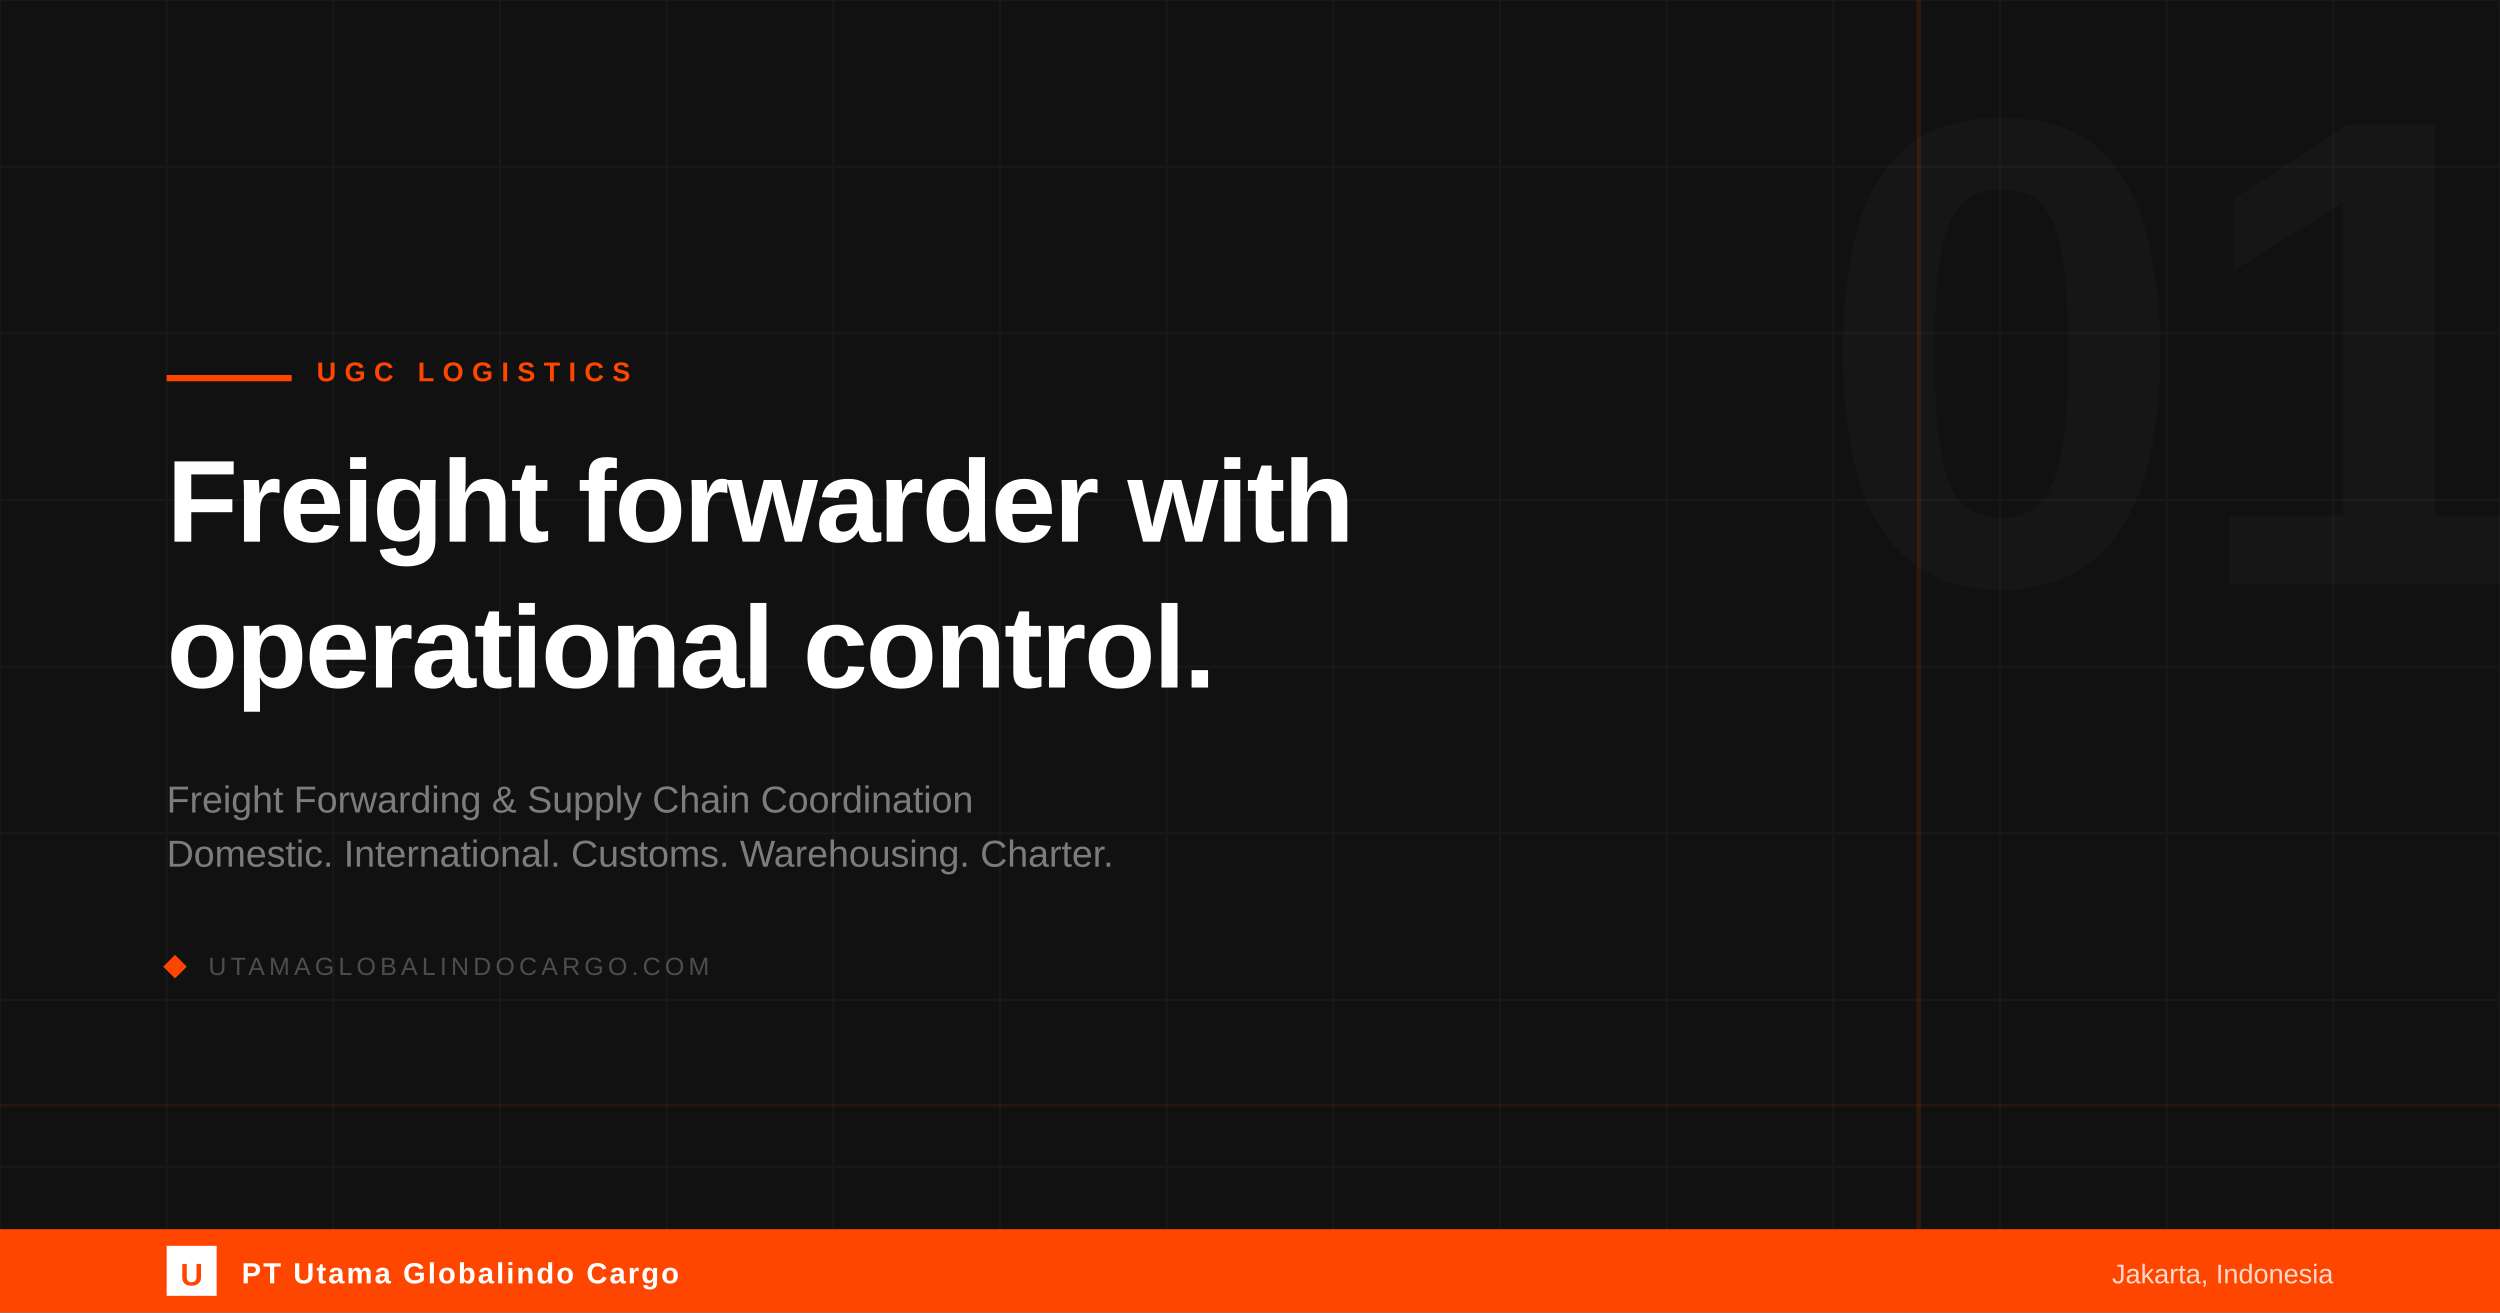
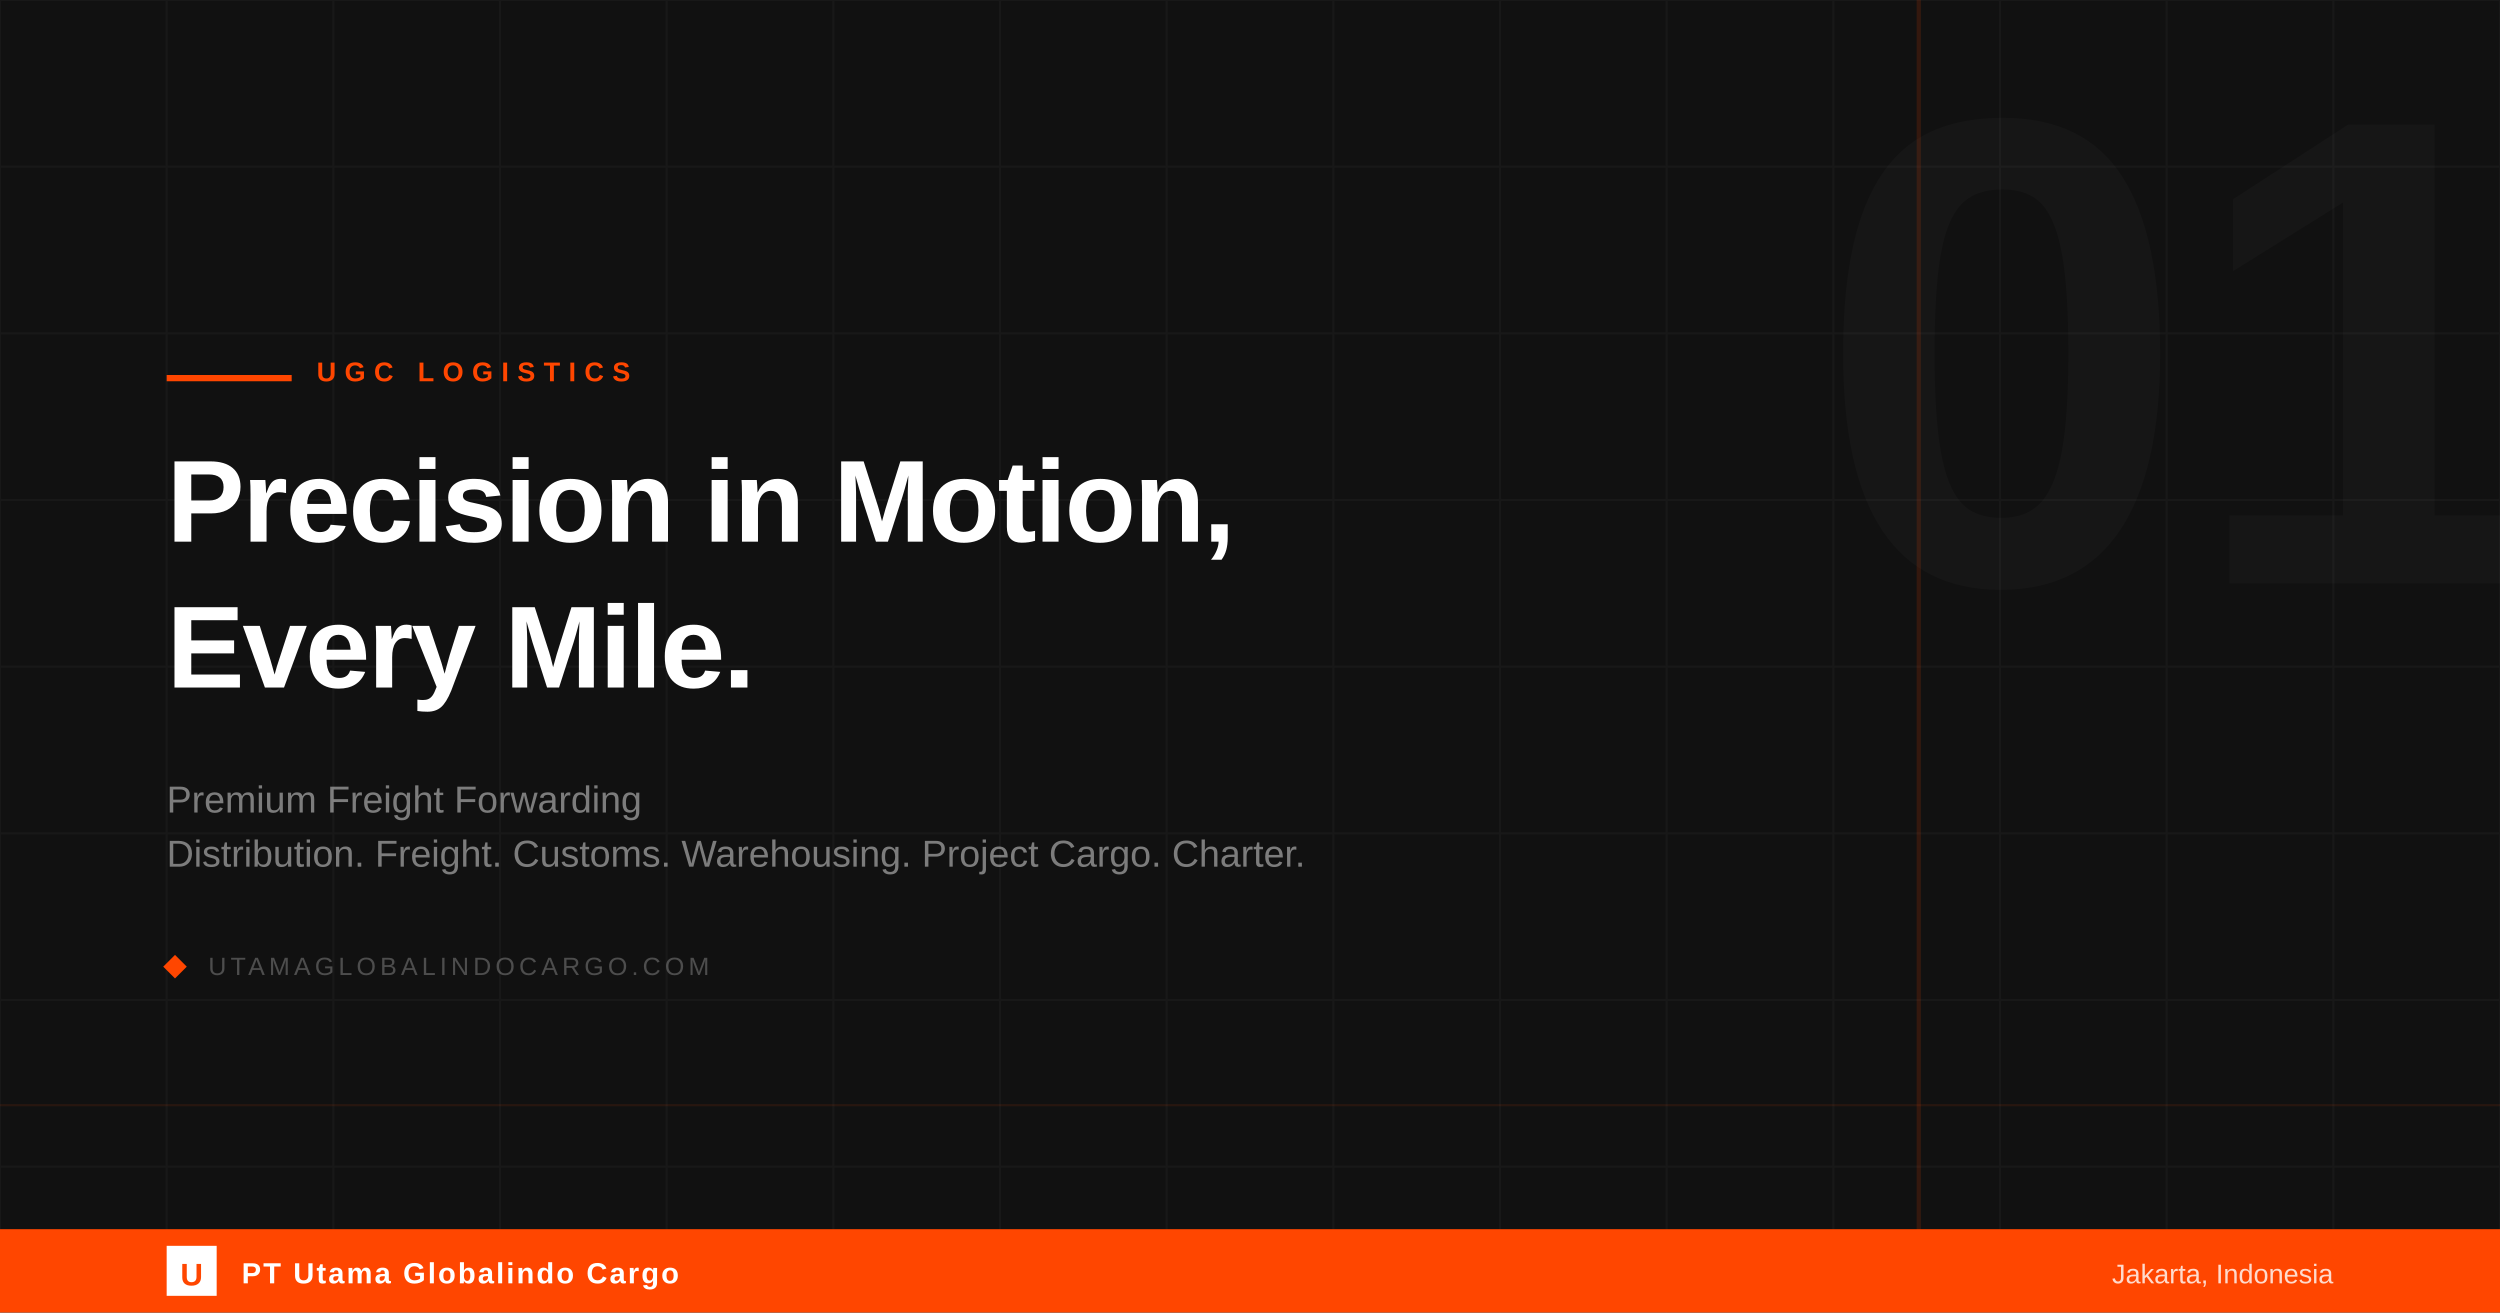
<svg xmlns="http://www.w3.org/2000/svg" width="1200" height="630" viewBox="0 0 1200 630">
  <defs>
    <clipPath id="clip">
      <rect width="1200" height="630" />
    </clipPath>
  </defs>
  <rect width="1200" height="630" fill="#111111" />
  <g opacity="0.03" clip-path="url(#clip)">
    <line x1="0" y1="0" x2="0" y2="630" stroke="#ffffff" stroke-width="1" />
    <line x1="80" y1="0" x2="80" y2="630" stroke="#ffffff" stroke-width="1" />
    <line x1="160" y1="0" x2="160" y2="630" stroke="#ffffff" stroke-width="1" />
    <line x1="240" y1="0" x2="240" y2="630" stroke="#ffffff" stroke-width="1" />
    <line x1="320" y1="0" x2="320" y2="630" stroke="#ffffff" stroke-width="1" />
    <line x1="400" y1="0" x2="400" y2="630" stroke="#ffffff" stroke-width="1" />
    <line x1="480" y1="0" x2="480" y2="630" stroke="#ffffff" stroke-width="1" />
    <line x1="560" y1="0" x2="560" y2="630" stroke="#ffffff" stroke-width="1" />
    <line x1="640" y1="0" x2="640" y2="630" stroke="#ffffff" stroke-width="1" />
    <line x1="720" y1="0" x2="720" y2="630" stroke="#ffffff" stroke-width="1" />
    <line x1="800" y1="0" x2="800" y2="630" stroke="#ffffff" stroke-width="1" />
    <line x1="880" y1="0" x2="880" y2="630" stroke="#ffffff" stroke-width="1" />
    <line x1="960" y1="0" x2="960" y2="630" stroke="#ffffff" stroke-width="1" />
    <line x1="1040" y1="0" x2="1040" y2="630" stroke="#ffffff" stroke-width="1" />
    <line x1="1120" y1="0" x2="1120" y2="630" stroke="#ffffff" stroke-width="1" />
    <line x1="1200" y1="0" x2="1200" y2="630" stroke="#ffffff" stroke-width="1" />
    <line x1="0" y1="0" x2="1200" y2="0" stroke="#ffffff" stroke-width="1" />
    <line x1="0" y1="80" x2="1200" y2="80" stroke="#ffffff" stroke-width="1" />
    <line x1="0" y1="160" x2="1200" y2="160" stroke="#ffffff" stroke-width="1" />
    <line x1="0" y1="240" x2="1200" y2="240" stroke="#ffffff" stroke-width="1" />
    <line x1="0" y1="320" x2="1200" y2="320" stroke="#ffffff" stroke-width="1" />
    <line x1="0" y1="400" x2="1200" y2="400" stroke="#ffffff" stroke-width="1" />
    <line x1="0" y1="480" x2="1200" y2="480" stroke="#ffffff" stroke-width="1" />
    <line x1="0" y1="560" x2="1200" y2="560" stroke="#ffffff" stroke-width="1" />
  </g>
  <rect x="920" y="0" width="2" height="630" fill="#ff4600" opacity="0.15" />
  <rect x="0" y="530" width="1200" height="1" fill="#ff4600" opacity="0.1" />
  <text x="1050" y="280" font-family="Arial,Helvetica,sans-serif" font-weight="900" font-size="320" fill="#ffffff" opacity="0.02" text-anchor="middle">01</text>
  <rect x="80" y="180" width="60" height="3" fill="#ff4600" />
  <text x="152" y="183" font-family="Arial,Helvetica,sans-serif" font-weight="700" font-size="13" fill="#ff4600" letter-spacing="4" text-anchor="start">UGC LOGISTICS</text>
-   <text x="80" y="260" font-family="Arial,Helvetica,sans-serif" font-weight="900" font-size="56" fill="#ffffff" letter-spacing="-1">Freight forwarder with</text>
-   <text x="80" y="330" font-family="Arial,Helvetica,sans-serif" font-weight="900" font-size="56" fill="#ffffff" letter-spacing="-1">operational control.</text>
-   <text x="80" y="390" font-family="Arial,Helvetica,sans-serif" font-weight="400" font-size="18" fill="#ffffff" opacity="0.45">Freight Forwarding &amp; Supply Chain Coordination</text>
-   <text x="80" y="416" font-family="Arial,Helvetica,sans-serif" font-weight="400" font-size="18" fill="#ffffff" opacity="0.45">Domestic. International. Customs. Warehousing. Charter.</text>
+   <text x="80" y="260" font-family="Arial,Helvetica,sans-serif" font-weight="900" font-size="56" fill="#ffffff" letter-spacing="-1">Precision in Motion,</text>
+   <text x="80" y="330" font-family="Arial,Helvetica,sans-serif" font-weight="900" font-size="56" fill="#ffffff" letter-spacing="-1">Every Mile.</text>
+   <text x="80" y="390" font-family="Arial,Helvetica,sans-serif" font-weight="400" font-size="18" fill="#ffffff" opacity="0.45">Premium Freight Forwarding</text>
+   <text x="80" y="416" font-family="Arial,Helvetica,sans-serif" font-weight="400" font-size="18" fill="#ffffff" opacity="0.45">Distribution. Freight. Customs. Warehousing. Project Cargo. Charter.</text>
  <rect x="0" y="590" width="1200" height="40" fill="#ff4600" />
  <rect x="80" y="598" width="24" height="24" fill="#ffffff" />
  <text x="92" y="617" font-family="Arial,Helvetica,sans-serif" font-weight="900" font-size="15" fill="#ff4600" text-anchor="middle">U</text>
  <text x="116" y="616" font-family="Arial,Helvetica,sans-serif" font-weight="700" font-size="14" fill="#ffffff" letter-spacing="1">PT Utama Globalindo Cargo</text>
  <text x="1120" y="616" font-family="Arial,Helvetica,sans-serif" font-weight="400" font-size="13" fill="#ffffff" opacity="0.8" text-anchor="end">Jakarta, Indonesia</text>
  <rect x="80" y="460" width="8" height="8" fill="#ff4600" transform="rotate(45, 84, 464)" />
  <text x="100" y="468" font-family="Arial,Helvetica,sans-serif" font-weight="400" font-size="12" fill="#ffffff" opacity="0.25" letter-spacing="2">UTAMAGLOBALINDOCARGO.COM</text>
</svg>
